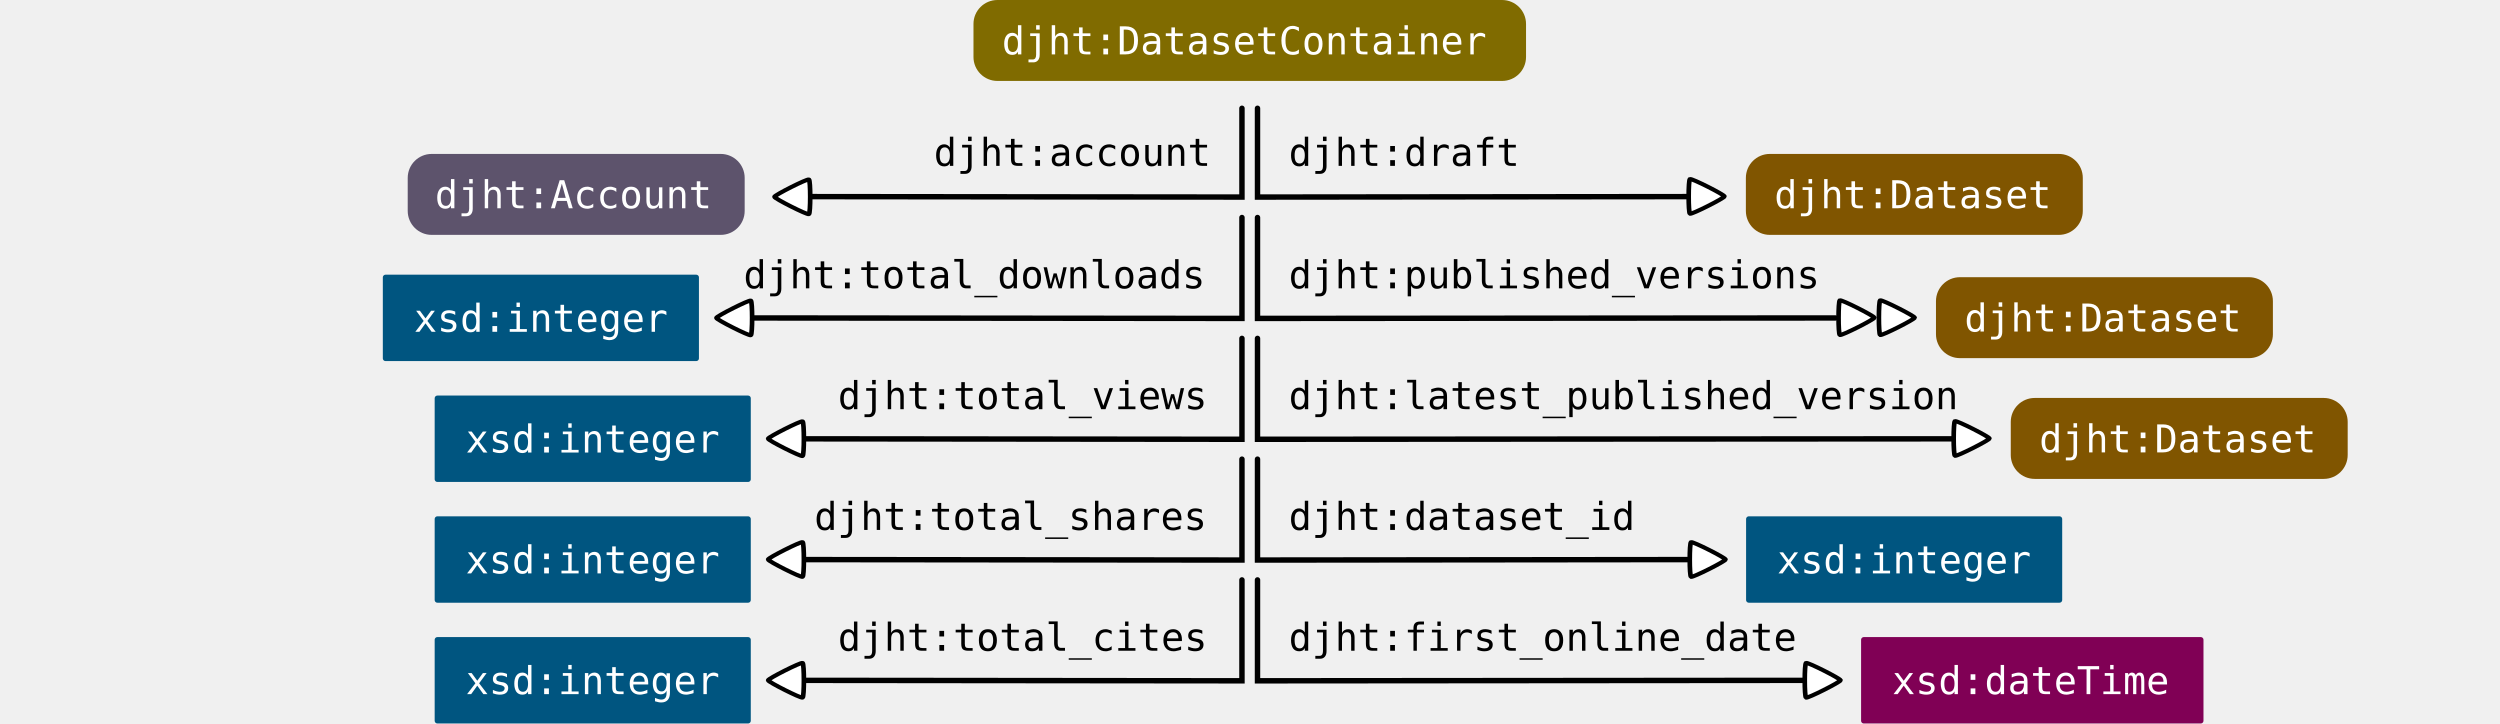
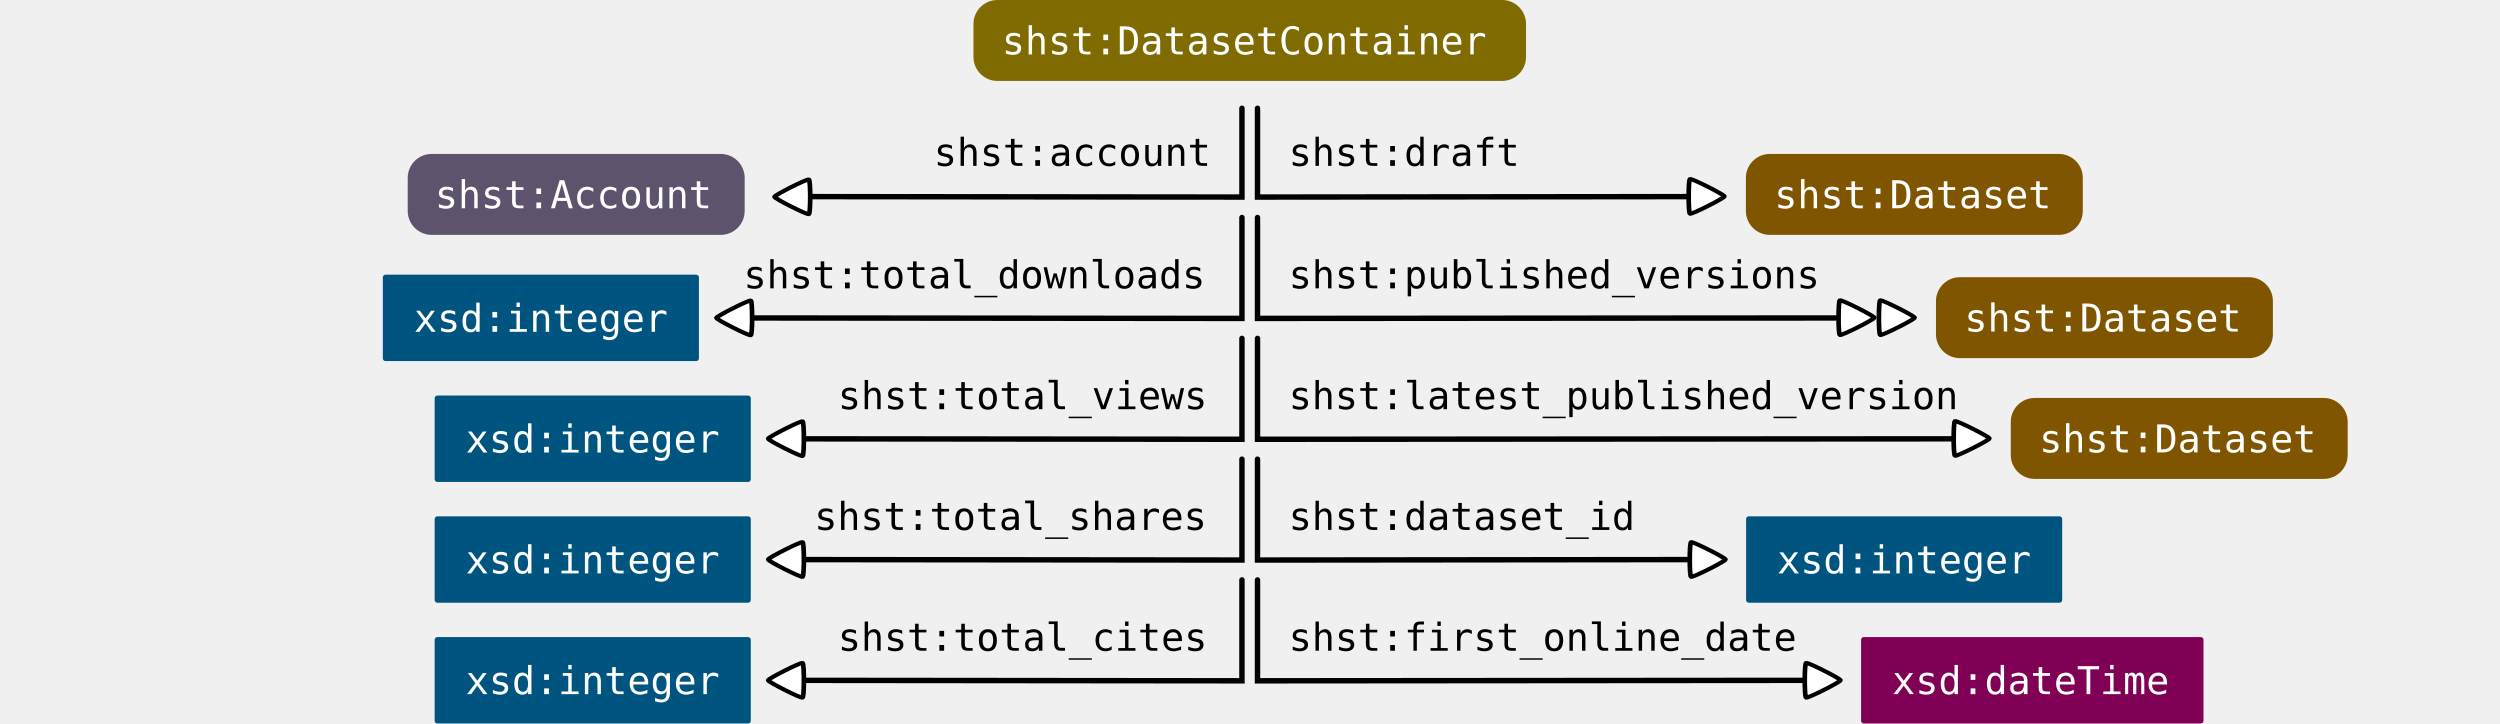
<svg xmlns="http://www.w3.org/2000/svg" width="230mm" height="66.559mm" version="1.1" viewBox="0 0 230 66.559" font-family="'Fira Code', monospace" font-size="3.528px">
  <g transform="translate(-161.88 -91.458)">
    <g fill="#000" stroke-width=".131">
      <text x="280.439" y="117.988" style="line-height:1.25" xml:space="preserve">
-         <tspan x="280.439" y="117.988" stroke-width=".131">djht:published_versions</tspan>
+         <tspan x="280.439" y="117.988" stroke-width=".131">shst:published_versions</tspan>
      </text>
      <text x="280.439" y="140.213" style="line-height:1.25" xml:space="preserve">
-         <tspan x="280.439" y="140.213" stroke-width=".131">djht:dataset_id</tspan>
+         <tspan x="280.439" y="140.213" stroke-width=".131">shst:dataset_id</tspan>
      </text>
      <text x="280.439" y="129.1" style="line-height:1.25" xml:space="preserve">
-         <tspan x="280.439" y="129.1" stroke-width=".131">djht:latest_published_version</tspan>
+         <tspan x="280.439" y="129.1" stroke-width=".131">shst:latest_published_version</tspan>
      </text>
    </g>
    <path d="m277.57 111.47v9.282l53.16-0.042" fill="none" stroke="#000" stroke-linecap="round" stroke-width=".5" />
    <g>
      <rect x="322.5" y="105.62" width="30.997" height="7.447" ry="2.204" fill="#805500" />
      <text x="325.108" y="110.62" fill="#fff" stroke-width=".131" style="line-height:1.25" xml:space="preserve">
-         <tspan x="325.108" y="110.62" fill="#fff" stroke-width=".131">djht:Dataset</tspan>
+         <tspan x="325.108" y="110.62" fill="#fff" stroke-width=".131">shst:Dataset</tspan>
      </text>
      <rect x="251.44" y="91.458" width="50.835" height="7.447" ry="2.204" fill="#806b00" />
      <text x="254.047" y="96.46" fill="#fff" stroke-width=".131" style="line-height:1.25" xml:space="preserve">
-         <tspan x="254.047" y="96.46" fill="#fff" stroke-width=".131">djht:DatasetContainer</tspan>
+         <tspan x="254.047" y="96.46" fill="#fff" stroke-width=".131">shst:DatasetContainer</tspan>
      </text>
      <rect x="322.77" y="139.21" width="28.582" height="7.447" rx="0" ry="0" fill="#005580" stroke="#005580" stroke-linecap="round" stroke-linejoin="round" stroke-width=".5" />
      <text x="325.378" y="144.21" fill="#fff" stroke-width=".131" style="line-height:1.25" xml:space="preserve">
        <tspan x="325.378" y="144.21" fill="#fff" stroke-width=".131">xsd:integer</tspan>
      </text>
    </g>
    <g fill="#fff" stroke="#000" stroke-linecap="round" stroke-linejoin="round" stroke-width=".754">
      <path transform="matrix(-.549 .12832 .1471 .47889 456.36 85.13)" d="m267.07 52.47c-0.228 0.228-6.135-1.355-6.218-1.666-0.083-0.311 4.241-4.636 4.552-4.552 0.311 0.083 1.894 5.991 1.666 6.218z" />
      <path transform="matrix(-.549 .12832 .1471 .47889 470.05 62.882)" d="m267.07 52.47c-0.228 0.228-6.135-1.355-6.218-1.666-0.083-0.311 4.241-4.636 4.552-4.552 0.311 0.083 1.894 5.991 1.666 6.218z" />
      <path transform="matrix(-.549 .12832 .1471 .47889 473.76 62.882)" d="m267.07 52.47c-0.228 0.228-6.135-1.355-6.218-1.666-0.083-0.311 4.241-4.636 4.552-4.552 0.311 0.083 1.894 5.991 1.666 6.218z" />
    </g>
    <rect x="339.99" y="116.96" width="30.997" height="7.447" ry="2.204" fill="#805500" />
    <text x="342.603" y="121.962" fill="#fff" stroke-width=".131" style="line-height:1.25" xml:space="preserve">
-       <tspan x="342.603" y="121.962" fill="#fff" stroke-width=".131">djht:Dataset</tspan>
+       <tspan x="342.603" y="121.962" fill="#fff" stroke-width=".131">shst:Dataset</tspan>
    </text>
    <path d="m277.57 144.81v9.282l50.873-0.042" fill="none" stroke="#000" stroke-linecap="round" stroke-width=".5" />
    <text x="280.439" y="151.325" fill="#000" stroke-width=".131" style="line-height:1.25" xml:space="preserve">
-       <tspan x="280.439" y="151.325" stroke-width=".131">djht:first_online_date</tspan>
+       <tspan x="280.439" y="151.325" stroke-width=".131">shst:first_online_date</tspan>
    </text>
    <path transform="matrix(-.549 .12832 .1471 .47889 466.94 96.242)" d="m267.07 52.47c-0.228 0.228-6.135-1.355-6.218-1.666-0.083-0.311 4.241-4.636 4.552-4.552 0.311 0.083 1.894 5.991 1.666 6.218z" fill="#fff" stroke="#000" stroke-linecap="round" stroke-linejoin="round" stroke-width=".754" />
    <g>
      <rect x="333.35" y="150.32" width="31" height="7.447" rx="0" ry="0" fill="#800055" stroke="#800055" stroke-linecap="round" stroke-linejoin="round" stroke-width=".5" />
      <g stroke-width=".131">
        <text x="335.961" y="155.322" fill="#fff" style="line-height:1.25" xml:space="preserve">
          <tspan x="335.961" y="155.322" fill="#fff" stroke-width=".131">xsd:dateTime</tspan>
        </text>
        <text x="230.276" y="117.988" fill="#000" style="line-height:1.25" xml:space="preserve">
-           <tspan x="230.276" y="117.988" stroke-width=".131">djht:total_downloads</tspan>
+           <tspan x="230.276" y="117.988" stroke-width=".131">shst:total_downloads</tspan>
        </text>
        <text x="238.96" y="129.1" fill="#000" style="line-height:1.25" xml:space="preserve">
-           <tspan x="238.96" y="129.1" stroke-width=".131">djht:total_views</tspan>
+           <tspan x="238.96" y="129.1" stroke-width=".131">shst:total_views</tspan>
        </text>
      </g>
    </g>
    <g stroke="#000" stroke-linecap="round">
      <path d="m277.57 133.7v9.282l39.69-0.042" fill="none" stroke-width=".5" />
      <path d="m276.14 111.47v9.282l-45.112-0.042" fill="none" stroke-width=".5" />
      <path transform="matrix(.549 .12832 -.1471 .47889 92.053 62.905)" d="m267.07 52.47c-0.228 0.228-6.135-1.355-6.218-1.666-0.083-0.311 4.241-4.636 4.552-4.552 0.311 0.083 1.894 5.991 1.666 6.218z" fill="#fff" stroke-linejoin="round" stroke-width=".754" />
      <path d="m276.14 122.59v9.282l-40.605-0.042" fill="none" stroke-width=".5" />
      <path transform="matrix(.549 .12832 -.1471 .47889 96.815 74.017)" d="m267.07 52.47c-0.228 0.228-6.135-1.355-6.218-1.666-0.083-0.311 4.241-4.636 4.552-4.552 0.311 0.083 1.894 5.991 1.666 6.218z" fill="#fff" stroke-linejoin="round" stroke-width=".754" />
    </g>
    <text x="236.789" y="140.213" fill="#000" stroke-width=".131" style="line-height:1.25" xml:space="preserve">
-       <tspan x="236.789" y="140.213" stroke-width=".131">djht:total_shares</tspan>
+       <tspan x="236.789" y="140.213" stroke-width=".131">shst:total_shares</tspan>
    </text>
    <text x="238.96" y="151.325" fill="#000" stroke-width=".131" style="line-height:1.25" xml:space="preserve">
-       <tspan x="238.96" y="151.325" stroke-width=".131">djht:total_cites</tspan>
+       <tspan x="238.96" y="151.325" stroke-width=".131">shst:total_cites</tspan>
    </text>
    <g stroke="#000" stroke-linecap="round">
      <path d="m276.14 133.7v9.282l-40.605-0.042" fill="none" stroke-width=".5" />
      <path transform="matrix(.549 .12832 -.1471 .47889 96.815 85.13)" d="m267.07 52.47c-0.228 0.228-6.135-1.355-6.218-1.666-0.083-0.311 4.241-4.636 4.552-4.552 0.311 0.083 1.894 5.991 1.666 6.218z" fill="#fff" stroke-linejoin="round" stroke-width=".754" />
      <path d="m276.14 144.81v9.282l-40.605-0.042" fill="none" stroke-width=".5" />
      <path transform="matrix(.549 .12832 -.1471 .47889 96.815 96.242)" d="m267.07 52.47c-0.228 0.228-6.135-1.355-6.218-1.666-0.083-0.311 4.241-4.636 4.552-4.552 0.311 0.083 1.894 5.991 1.666 6.218z" fill="#fff" stroke-linejoin="round" stroke-width=".754" />
      <path d="m277.57 122.59v9.282l64.363-0.042" fill="none" stroke-width=".5" />
      <path transform="matrix(-.549 .12832 .1471 .47889 480.64 73.995)" d="m267.07 52.47c-0.228 0.228-6.135-1.355-6.218-1.666-0.083-0.311 4.241-4.636 4.552-4.552 0.311 0.083 1.894 5.991 1.666 6.218z" fill="#fff" stroke-linejoin="round" stroke-width=".754" />
    </g>
    <g>
      <rect x="346.87" y="128.07" width="30.997" height="7.447" ry="2.204" fill="#805500" />
      <text x="349.483" y="133.075" fill="#fff" stroke-width=".131" style="line-height:1.25" xml:space="preserve">
-         <tspan x="349.483" y="133.075" fill="#fff" stroke-width=".131">djht:Dataset</tspan>
+         <tspan x="349.483" y="133.075" fill="#fff" stroke-width=".131">shst:Dataset</tspan>
      </text>
      <rect x="197.35" y="116.98" width="28.582" height="7.447" rx="0" ry="0" fill="#005580" stroke="#005580" stroke-linecap="round" stroke-linejoin="round" stroke-width=".5" />
      <text x="199.966" y="121.985" fill="#fff" stroke-width=".131" style="line-height:1.25" xml:space="preserve">
        <tspan x="199.966" y="121.985" fill="#fff" stroke-width=".131">xsd:integer</tspan>
      </text>
      <rect x="202.12" y="128.1" width="28.582" height="7.447" rx="0" ry="0" fill="#005580" stroke="#005580" stroke-linecap="round" stroke-linejoin="round" stroke-width=".5" />
      <text x="204.728" y="133.097" fill="#fff" stroke-width=".131" style="line-height:1.25" xml:space="preserve">
        <tspan x="204.728" y="133.097" fill="#fff" stroke-width=".131">xsd:integer</tspan>
      </text>
      <rect x="202.12" y="139.21" width="28.582" height="7.447" rx="0" ry="0" fill="#005580" stroke="#005580" stroke-linecap="round" stroke-linejoin="round" stroke-width=".5" />
      <text x="204.728" y="144.21" fill="#fff" stroke-width=".131" style="line-height:1.25" xml:space="preserve">
        <tspan x="204.728" y="144.21" fill="#fff" stroke-width=".131">xsd:integer</tspan>
      </text>
      <rect x="202.12" y="150.32" width="28.582" height="7.447" rx="0" ry="0" fill="#005580" stroke="#005580" stroke-linecap="round" stroke-linejoin="round" stroke-width=".5" />
      <text x="204.728" y="155.322" fill="#fff" stroke-width=".131" style="line-height:1.25" xml:space="preserve">
        <tspan x="204.728" y="155.322" fill="#fff" stroke-width=".131">xsd:integer</tspan>
      </text>
      <text x="247.785" y="106.719" fill="#000" stroke-width=".131" style="line-height:1.25" xml:space="preserve">
-         <tspan x="247.785" y="106.719" stroke-width=".131">djht:account</tspan>
+         <tspan x="247.785" y="106.719" stroke-width=".131">shst:account</tspan>
      </text>
    </g>
    <path d="m276.14 101.42v8.168l-39.903-0.042" fill="none" stroke="#000" stroke-linecap="round" stroke-width=".5" />
    <path transform="matrix(.549 .12832 -.1471 .47889 97.397 51.765)" d="m267.07 52.47c-0.228 0.228-6.135-1.355-6.218-1.666-0.083-0.311 4.241-4.636 4.552-4.552 0.311 0.083 1.894 5.991 1.666 6.218z" fill="#fff" stroke="#000" stroke-linecap="round" stroke-linejoin="round" stroke-width=".754" />
    <g>
      <rect x="199.39" y="105.62" width="31" height="7.447" ry="2.204" fill="#5d536c" />
      <text x="201.886" y="110.621" fill="#fff" stroke-width=".131" style="line-height:1.25" xml:space="preserve">
-         <tspan x="201.886" y="110.621" fill="#fff" stroke-width=".131">djht:Account</tspan>
+         <tspan x="201.886" y="110.621" fill="#fff" stroke-width=".131">shst:Account</tspan>
      </text>
      <text x="280.439" y="106.719" fill="#000" stroke-width=".131" style="line-height:1.25" xml:space="preserve">
-         <tspan x="280.439" y="106.719" stroke-width=".131">djht:draft</tspan>
+         <tspan x="280.439" y="106.719" stroke-width=".131">shst:draft</tspan>
      </text>
    </g>
    <path d="m277.57 101.42v8.168l39.903-0.042" fill="none" stroke="#000" stroke-linecap="round" stroke-width=".5" />
    <path transform="matrix(-.549 .12832 .1471 .47889 456.26 51.725)" d="m267.07 52.47c-0.228 0.228-6.135-1.355-6.218-1.666-0.083-0.311 4.241-4.636 4.552-4.552 0.311 0.083 1.894 5.991 1.666 6.218z" fill="#fff" stroke="#000" stroke-linecap="round" stroke-linejoin="round" stroke-width=".754" />
  </g>
</svg>
